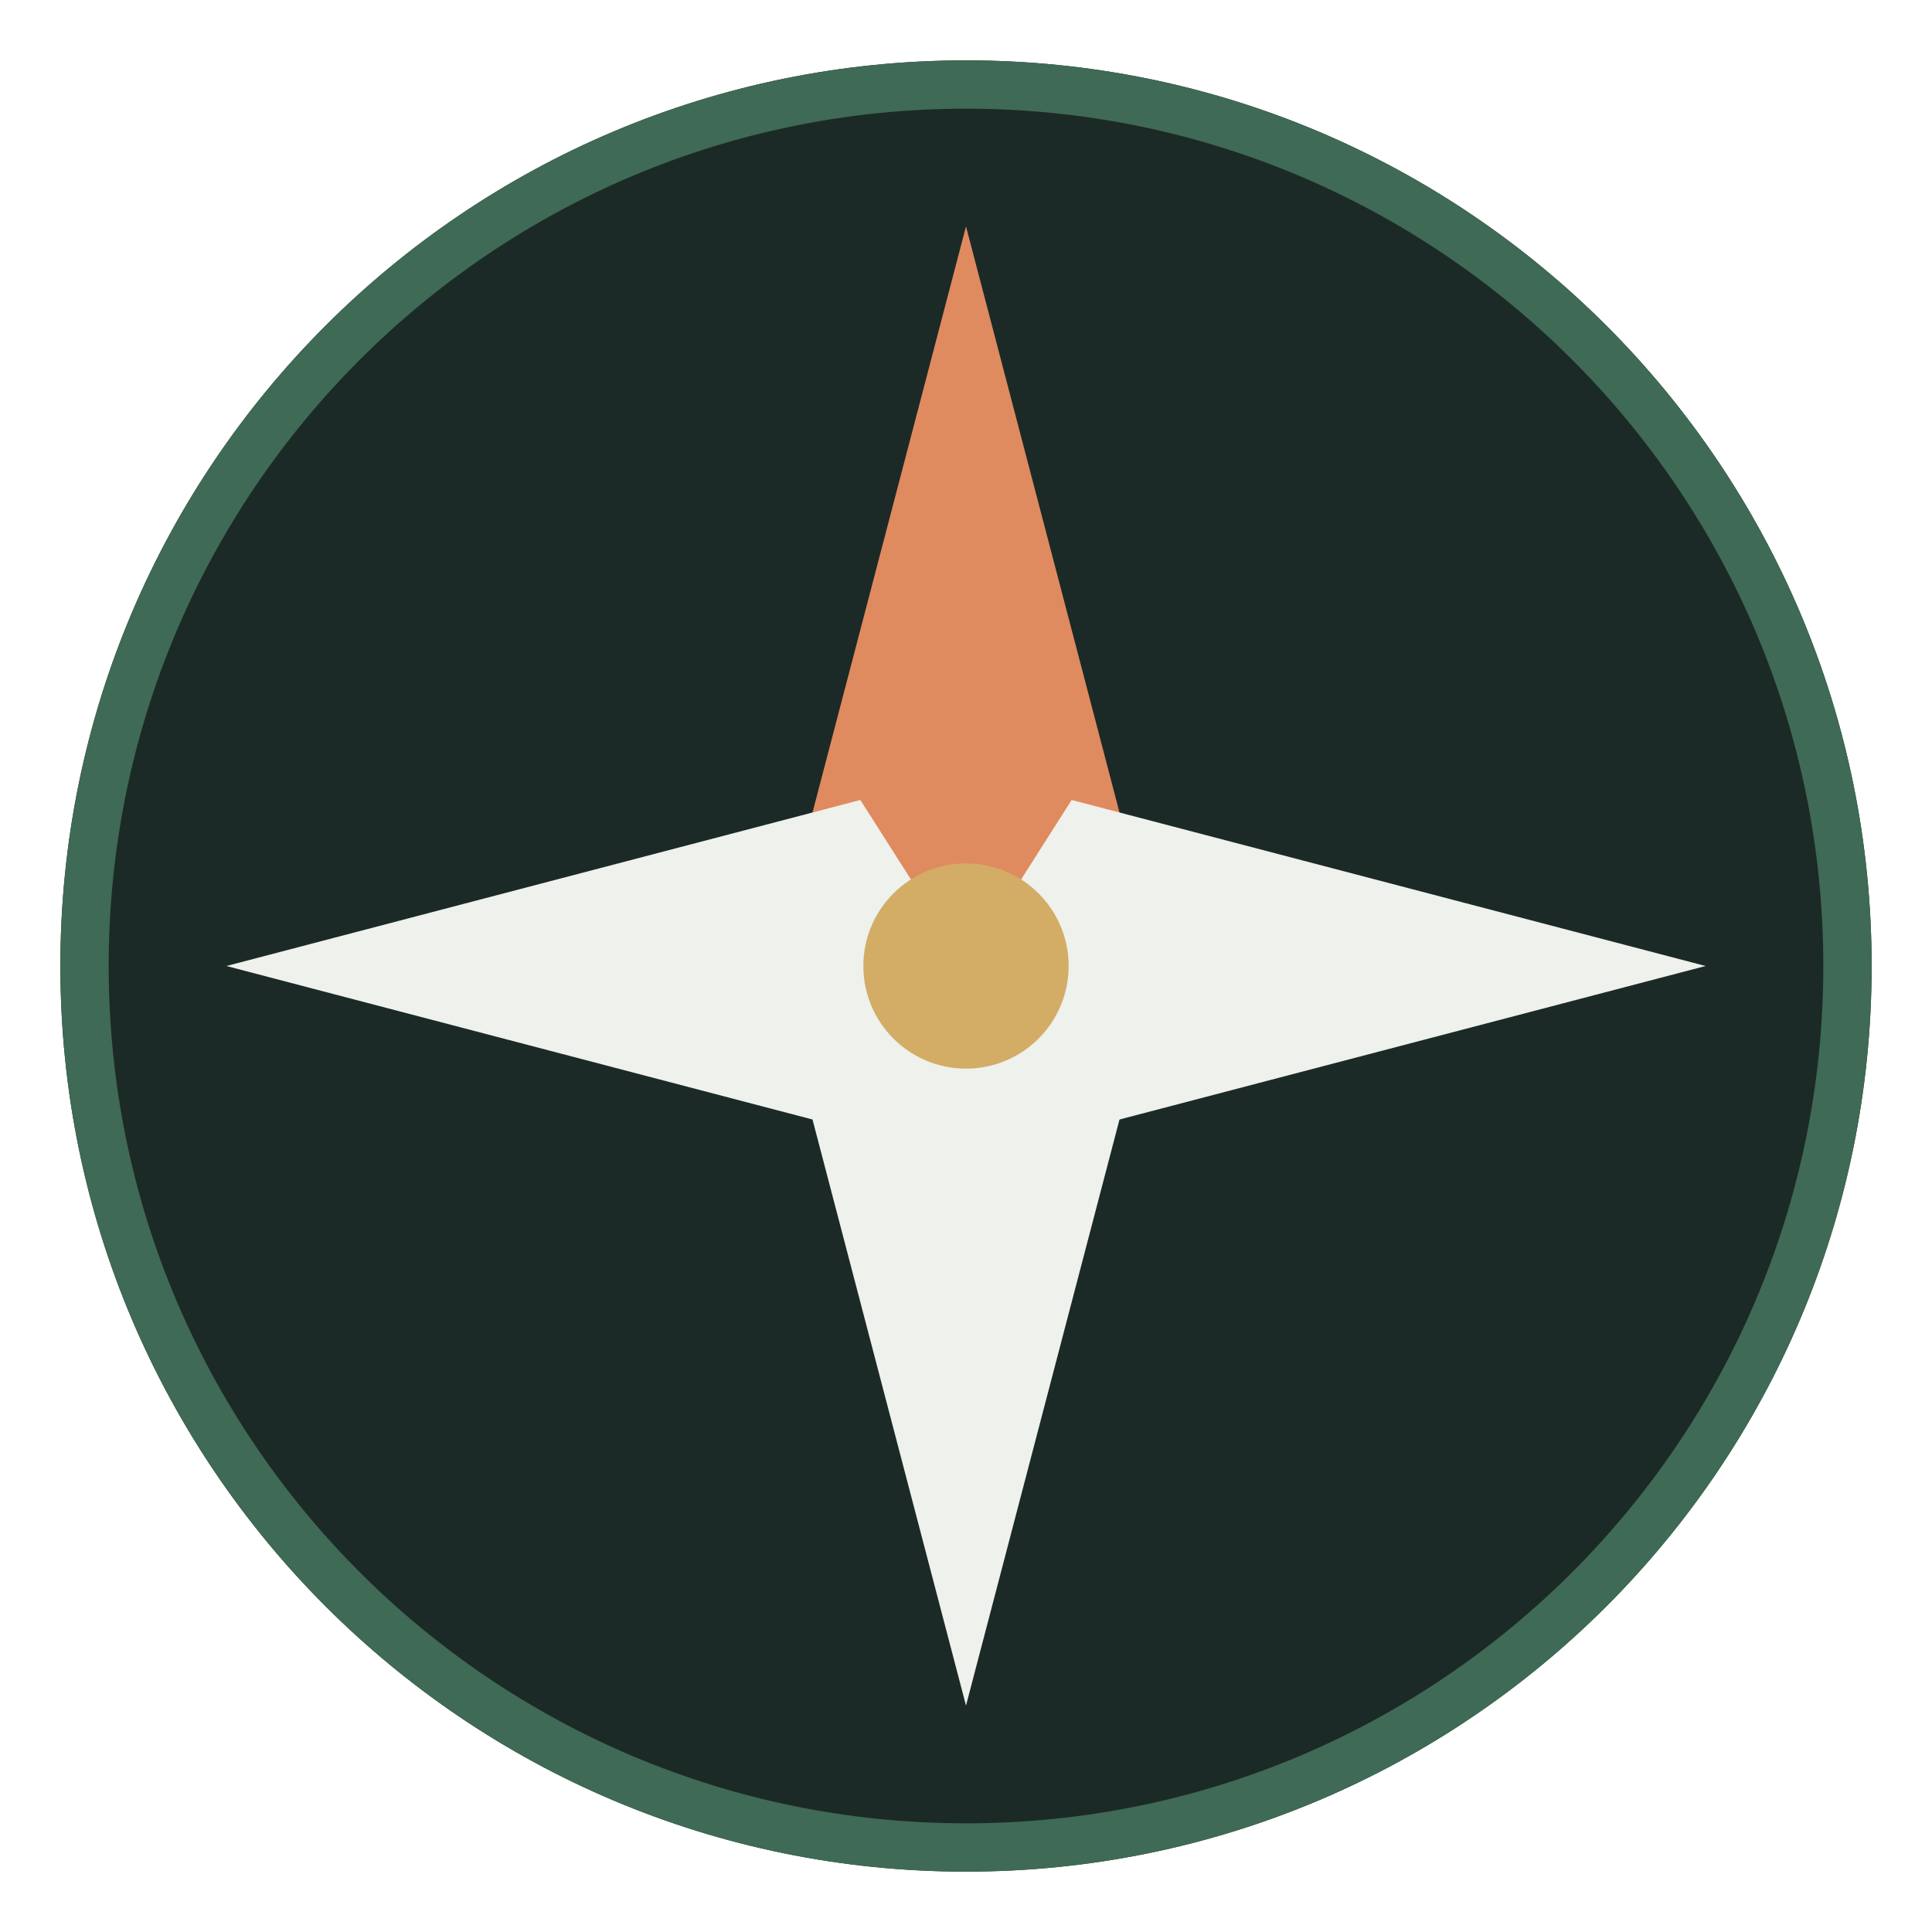
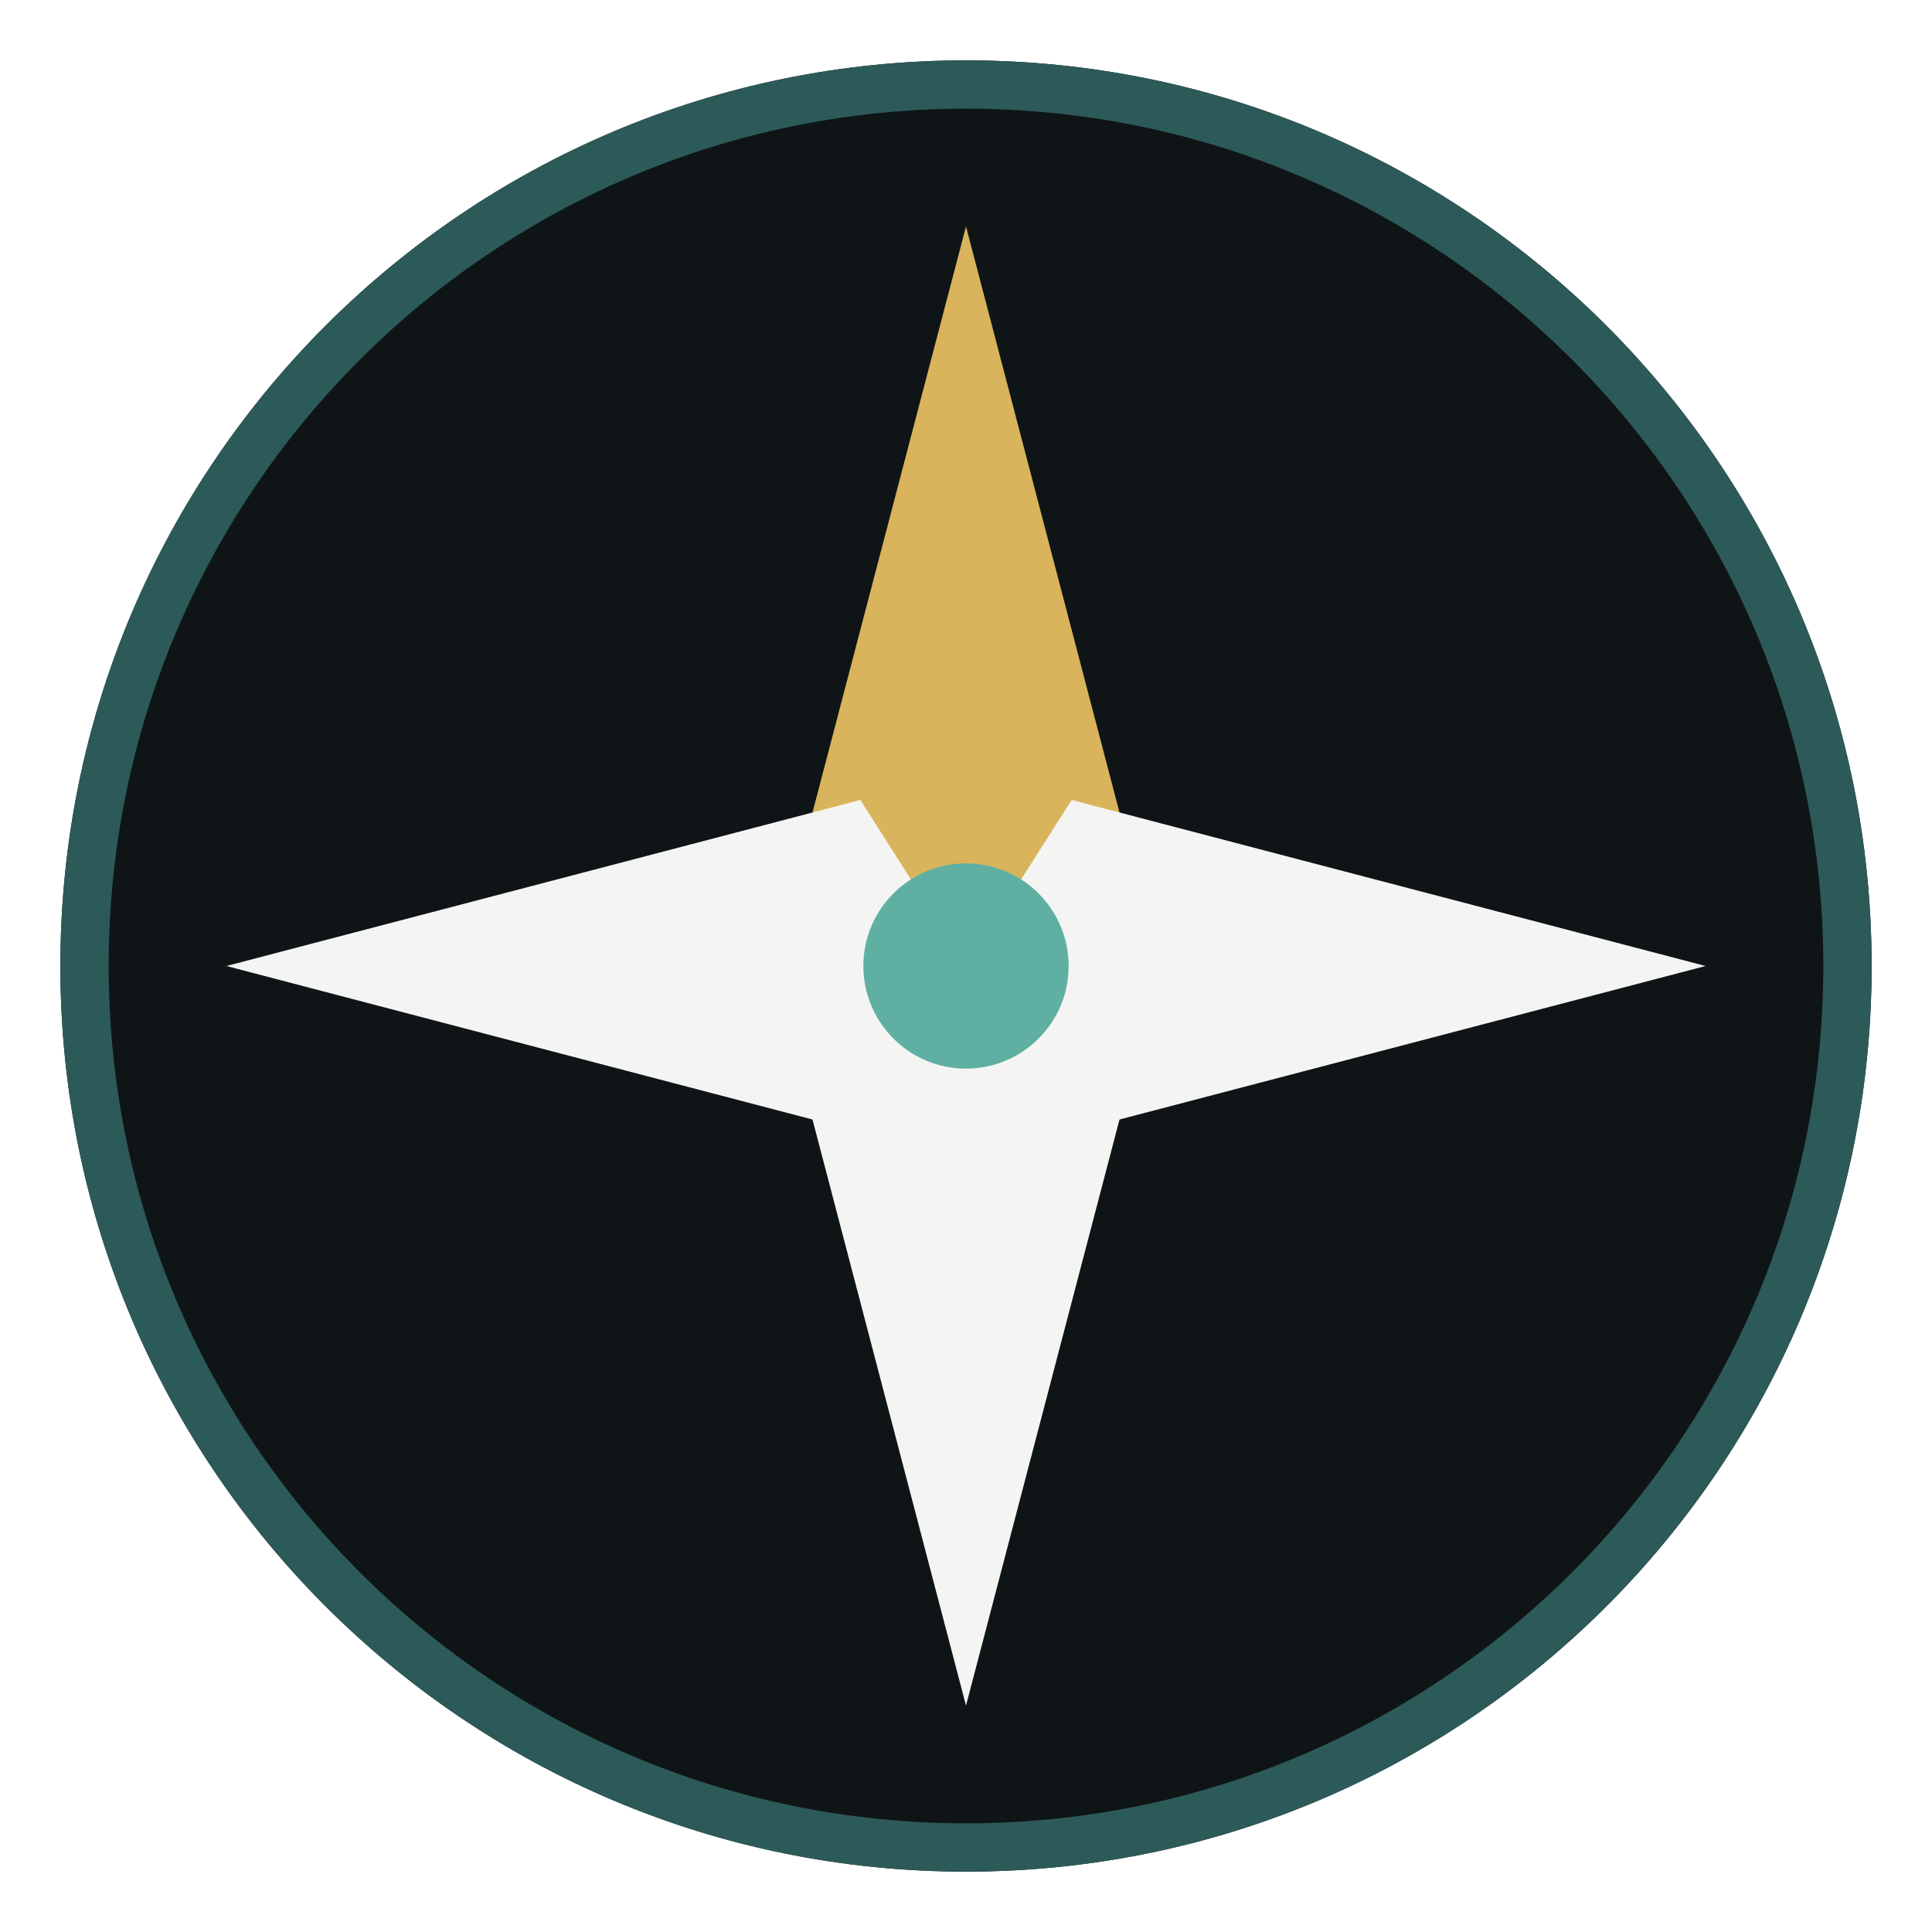
<svg xmlns="http://www.w3.org/2000/svg" viewBox="0 0 64 64">
-   <circle cx="32" cy="32" r="30" fill="#1c2a27" />
-   <circle cx="32" cy="32" r="29.2" fill="none" stroke="#3f6a55" stroke-width="1.6" />
-   <path d="M32 7.5 L37.5 28.5 L32 32 L26.5 28.5 Z" fill="#e08a5f" />
-   <path d="M32 56.5 L26.5 35.5 L32 32 L37.5 35.5 Z" fill="#eef1ec" />
-   <path d="M7.5 32 L28.5 26.5 L32 32 L28.5 37.5 Z" fill="#eef1ec" />
-   <path d="M56.5 32 L35.5 37.5 L32 32 L35.5 26.5 Z" fill="#eef1ec" />
-   <circle cx="32" cy="32" r="3.4" fill="#d3ac66" />
+   <circle cx="32" cy="32" r="30" fill="#0f1516" />
+   <circle cx="32" cy="32" r="29.2" fill="none" stroke="#2c5a58" stroke-width="1.6" />
+   <path d="M32 7.5 L37.5 28.5 L32 32 L26.5 28.5 Z" fill="#d9b45c" />
+   <path d="M32 56.5 L26.5 35.5 L32 32 L37.5 35.5 Z" fill="#f4f5f2" />
+   <path d="M7.5 32 L28.5 26.5 L32 32 L28.5 37.5 Z" fill="#f4f5f2" />
+   <path d="M56.5 32 L35.5 37.5 L32 32 L35.5 26.5 Z" fill="#f4f5f2" />
+   <circle cx="32" cy="32" r="3.4" fill="#5fb0a3" />
</svg>
